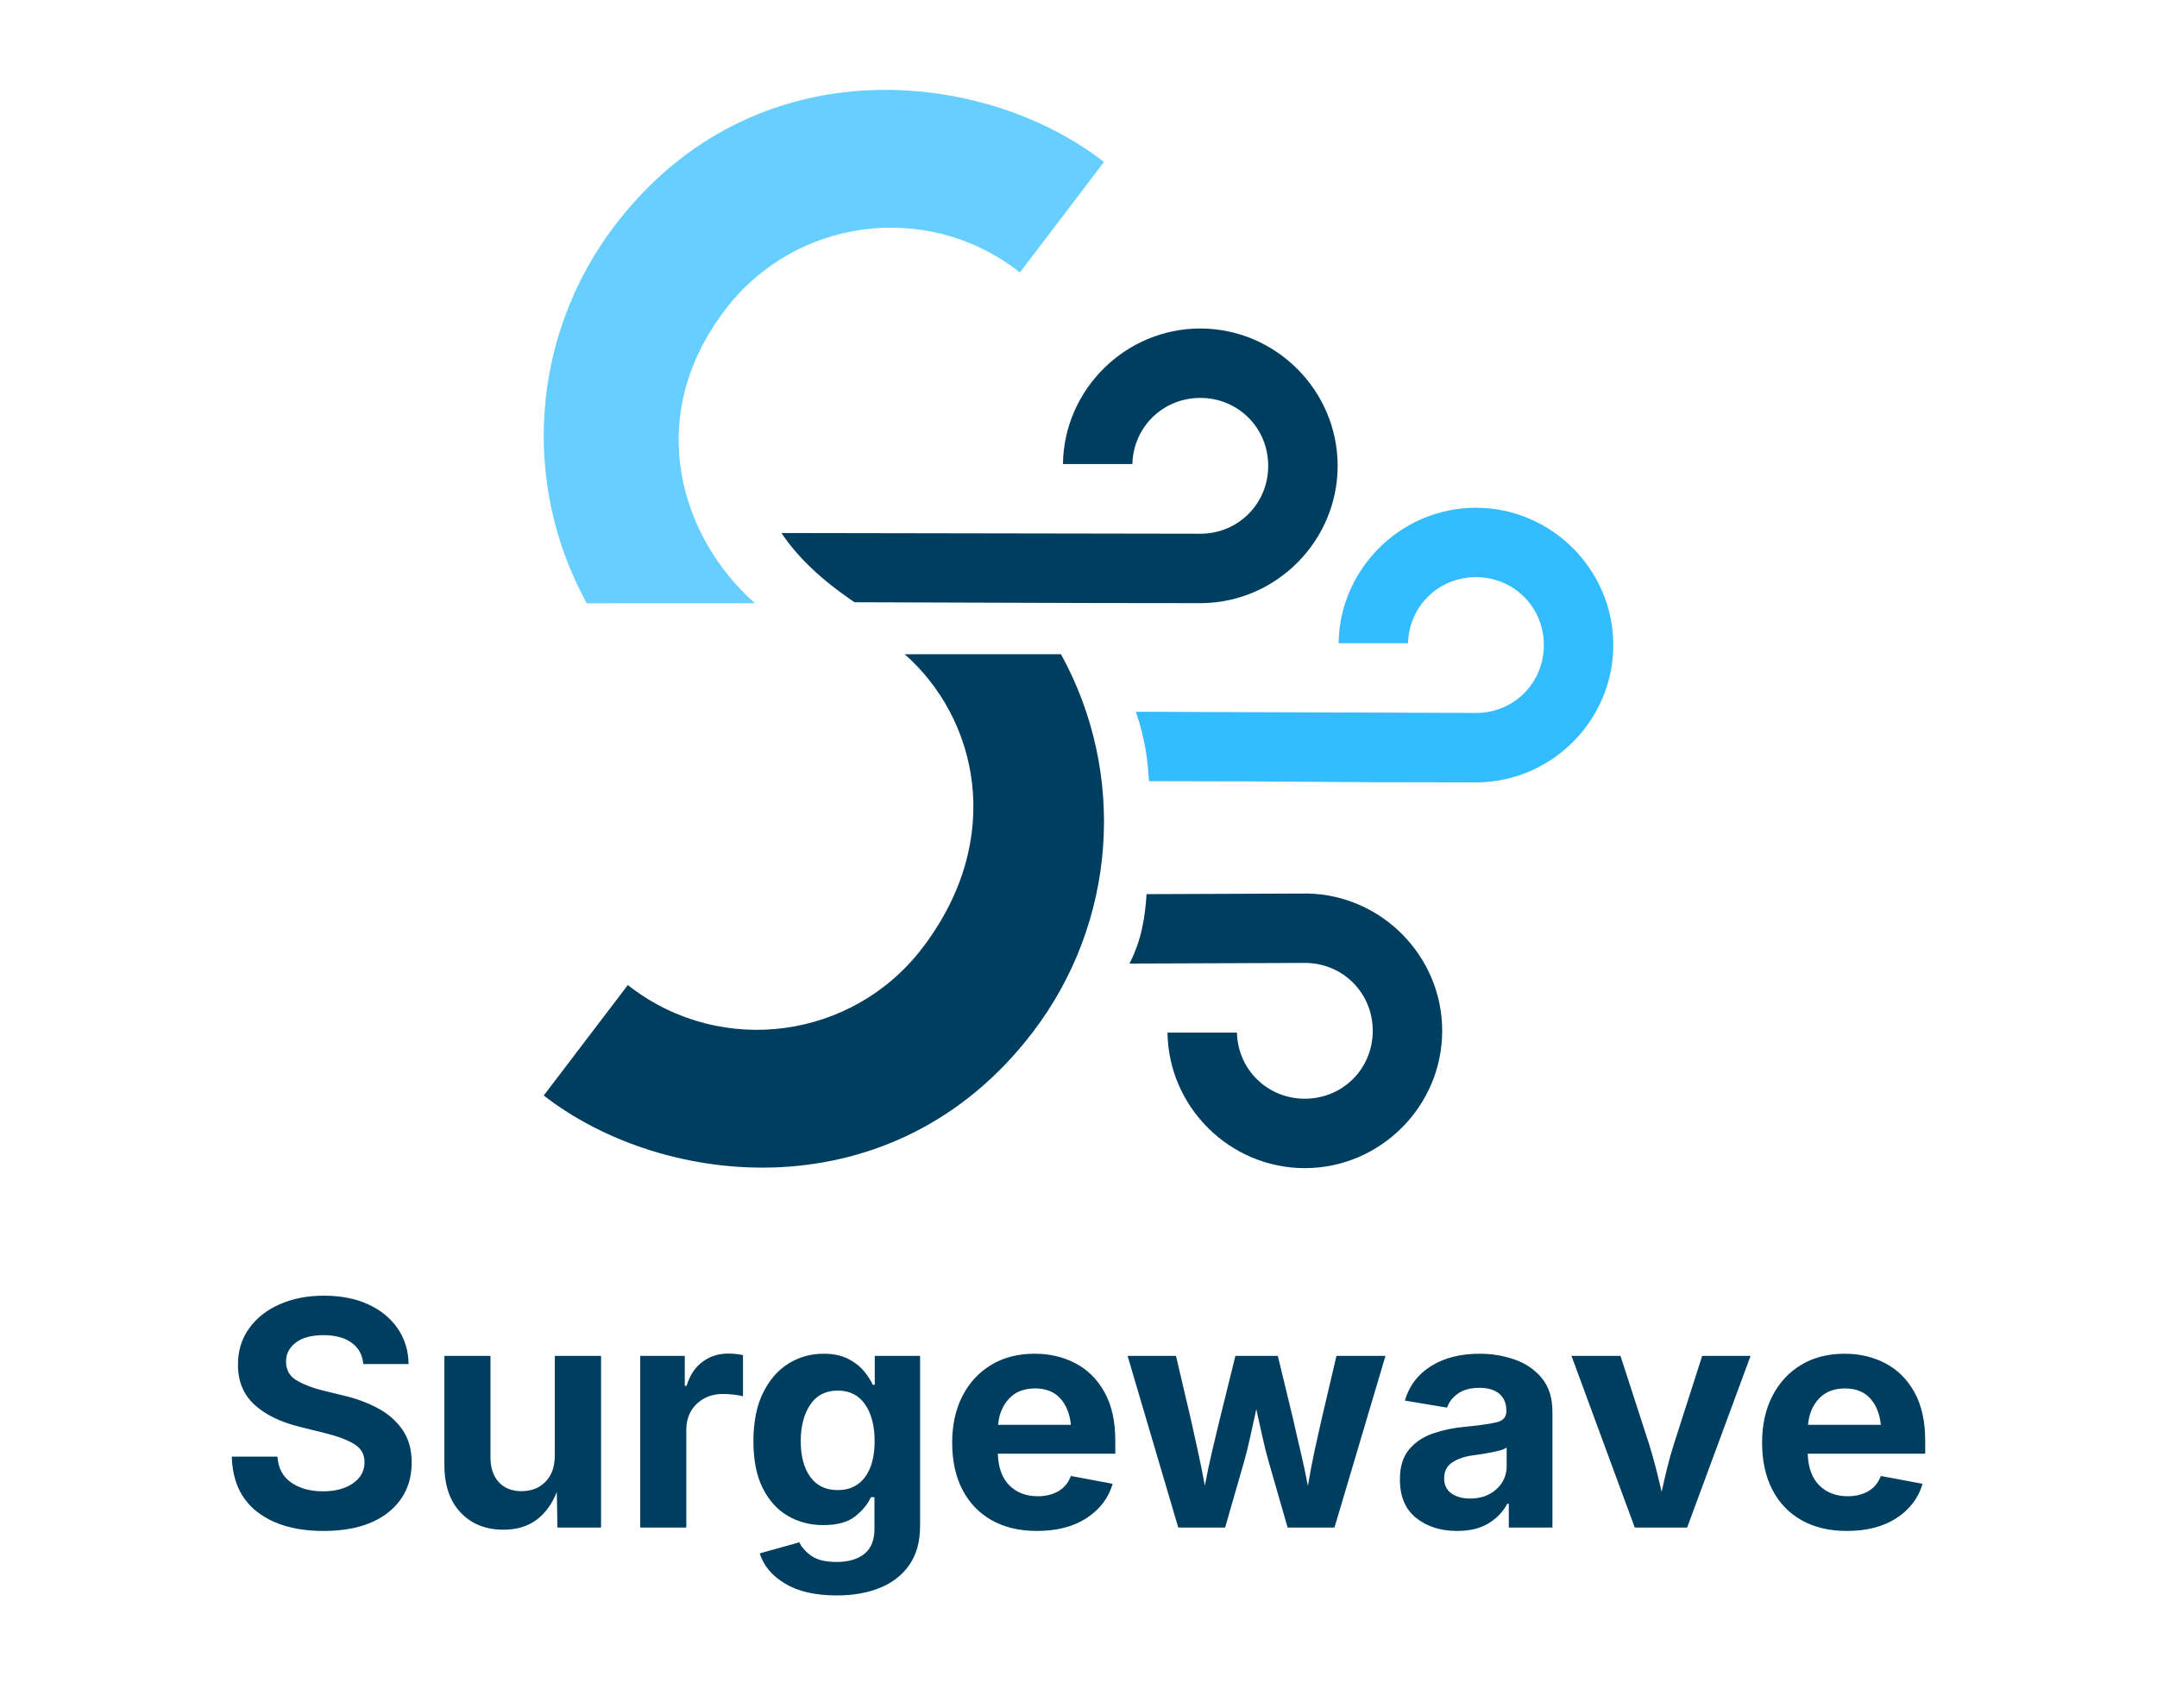
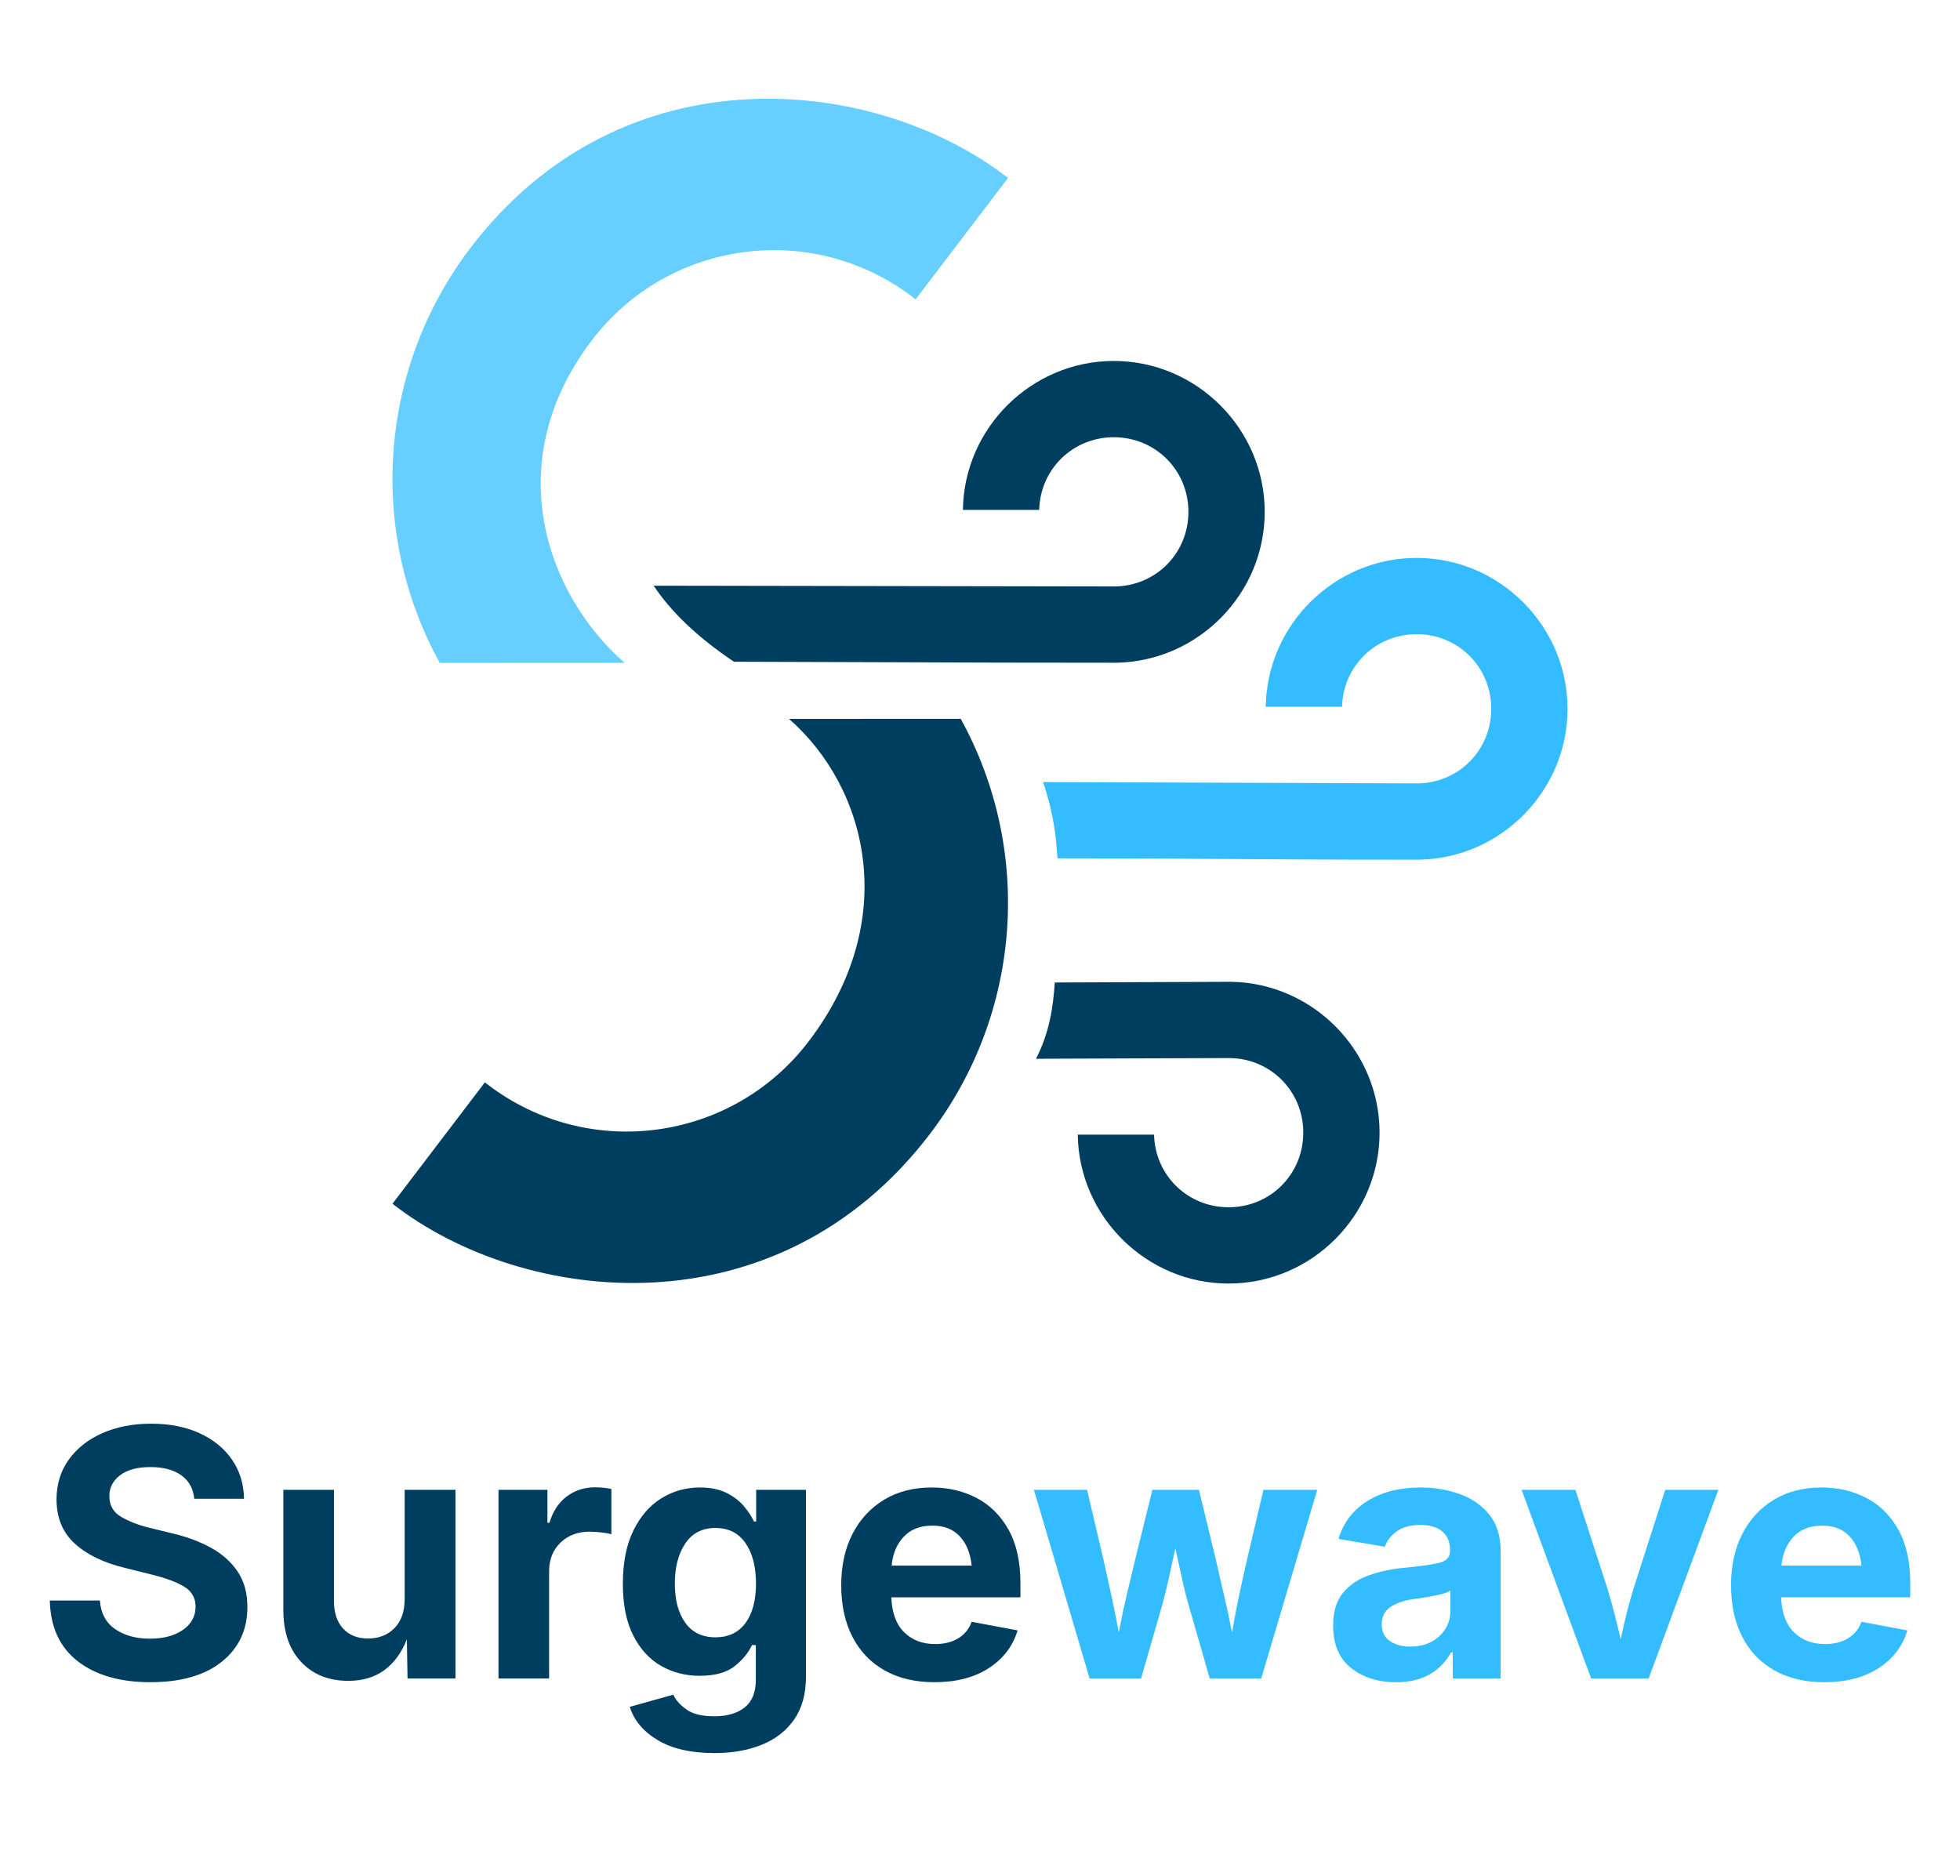
- <svg xmlns="http://www.w3.org/2000/svg" viewBox="0 0 480 380" role="img" aria-label="Surgewave logo vertical">
-   <svg x="120" y="20" width="240" height="240" viewBox="-0.323 0 77.673 77.673">
+ <svg xmlns="http://www.w3.org/2000/svg" viewBox="0 0 397 380" role="img" aria-label="Surgewave logo vertical">
+   <svg x="78.5" y="20" width="240" height="240" viewBox="-0.323 0 77.673 77.673">
    <g transform="translate(-40.26683,-38.24272)">
      <g transform="translate(12.27173,11.95761)">
        <path d="m 95.131,56.387 c -5.39,0 -9.82,4.388 -9.891,9.762 h 5.001 c 0.068,-2.669 2.203,-4.761 4.891,-4.761 2.731,-1e-6 4.891,2.161 4.891,4.892 0,2.712 -2.13,4.86 -4.834,4.89 l -24.548,-0.087 c 0.701,2.052 0.852,3.555 0.945,5 13.358,0.011 10.392,0.085 23.75,0.088 v -0.002 c 5.341,-0.11 9.688,-4.524 9.688,-9.889 0,-5.433 -4.458,-9.892 -9.891,-9.892 z" fill="#33bcff" />
      </g>
      <path d="m 95.08,115.916 c -5.39,0 -9.82,-4.388 -9.891,-9.762 h 5.001 c 0.068,2.669 2.203,4.761 4.891,4.761 2.731,0 4.891,-2.161 4.891,-4.892 0,-2.712 -2.13,-4.86 -4.834,-4.89 l -12.688,0.046 c 0.865,-1.667 1.124,-3.333 1.233,-5 l 11.602,-0.045 c 5.341,0.11 9.688,4.524 9.688,9.889 0,5.433 -4.458,9.892 -9.891,9.892 z" fill="#003e60" />
      <path d="m 87.551,55.433 c -5.39,0 -9.82,4.388 -9.891,9.762 h 5.001 c 0.068,-2.669 2.203,-4.761 4.891,-4.761 2.731,-10e-7 4.891,2.161 4.891,4.892 0,2.712 -2.13,4.86 -4.834,4.89 l -30.222,-0.05 c 1.124,1.688 2.832,3.352 5.265,4.986 0,0 9.06,0.026 12.22,0.039 3.114,0.013 6.254,0.025 12.884,0.026 v -0.002 c 5.341,-0.11 9.688,-4.524 9.688,-9.889 0,-5.433 -4.458,-9.892 -9.891,-9.892 z" fill="#003e60" />
      <path d="m 77.516,78.894 -11.254,0.004 c 5.156,4.524 7.346,13.179 1.291,21.137 -5.017,6.593 -14.428,7.87 -21.021,2.853 -0.07,-0.053 -0.14,-0.108 -0.209,-0.162 l -6.056,7.958 c 8.598,6.703 25.213,8.588 35.244,-4.593 5.99,-7.871 6.776,-18.533 2.006,-27.197 z" fill="#003e60" />
      <path d="m 43.367,75.228 12.113,-0.004 c -5.156,-4.524 -8.206,-13.179 -2.15,-21.137 5.017,-6.593 14.428,-7.87 21.021,-2.853 0.07,0.053 0.14,0.108 0.209,0.162 l 6.056,-7.958 c -8.598,-6.703 -25.213,-8.588 -35.244,4.593 -5.99,7.871 -6.776,18.533 -2.006,27.197 z" fill="#66cfff" />
    </g>
  </svg>
-   <path fill="#003e60" transform="translate(48.68 340.00) scale(0.03418)" d="M681 22Q412 22 251.5 -101.5Q91 -225 85 -462H382Q390 -349 472.5 -292.5Q555 -236 678 -236Q800 -236 874.5 -288.5Q949 -341 949 -426Q949 -503 881.5 -544Q814 -585 692 -615L528 -656Q339 -702 232 -800.5Q125 -899 125 -1061Q125 -1196 197.5 -1297Q270 -1398 396.5 -1454Q523 -1510 685 -1510Q850 -1510 973 -1453.5Q1096 -1397 1165 -1296.5Q1234 -1196 1236 -1065H941Q933 -1155 864.5 -1204Q796 -1253 682 -1253Q565 -1253 501.5 -1204.5Q438 -1156 438 -1081Q438 -998 509.5 -957Q581 -916 676 -893L811 -860Q936 -831 1037 -776.5Q1138 -722 1197 -635.5Q1256 -549 1256 -424Q1256 -221 1104.5 -99.5Q953 22 681 22ZM1854 14Q1680 14 1574.5 -98Q1469 -210 1469 -407V-1118H1769V-459Q1769 -355 1823 -296Q1877 -237 1971 -237Q2067 -237 2127.5 -298.5Q2188 -360 2188 -471V-1118H2489V0H2205L2201 -232Q2154 -113 2067.5 -49.5Q1981 14 1854 14ZM2744 0V-1118H3034V-923H3046Q3077 -1026 3149.5 -1079.5Q3222 -1133 3316 -1133Q3367 -1133 3413 -1123V-855Q3393 -861 3354.5 -865.5Q3316 -870 3283 -870Q3179 -870 3111.5 -805Q3044 -740 3044 -636V0ZM4025 442Q3815 442 3687 365Q3559 288 3522 168L3780 96Q3801 143 3857.5 183.5Q3914 224 4023 224Q4137 224 4203 171.5Q4269 119 4269 8V-198H4246Q4215 -130 4143.5 -73Q4072 -16 3936 -16Q3810 -16 3707 -75Q3604 -134 3542.5 -255Q3481 -376 3481 -561Q3481 -750 3543.5 -877Q3606 -1004 3709.5 -1068Q3813 -1132 3937 -1132Q4031 -1132 4095 -1100Q4159 -1068 4198.5 -1021Q4238 -974 4258 -930H4271V-1118H4566V-9Q4566 142 4496.5 242.5Q4427 343 4304.5 392.5Q4182 442 4025 442ZM4030 -244Q4145 -244 4207.5 -328.5Q4270 -413 4270 -563Q4270 -712 4208 -802Q4146 -892 4030 -892Q3912 -892 3850.5 -799.5Q3789 -707 3789 -563Q3789 -416 3851 -330Q3913 -244 4030 -244ZM5327 22Q5156 22 5032 -48Q4908 -118 4841.5 -247Q4775 -376 4775 -553Q4775 -726 4841.5 -856Q4908 -986 5028.5 -1059Q5149 -1132 5312 -1132Q5458 -1132 5577 -1070Q5696 -1008 5766.5 -882Q5837 -756 5837 -565V-481H5072Q5077 -344 5148 -274Q5219 -204 5332 -204Q5411 -204 5467.5 -237.5Q5524 -271 5548 -336L5820 -285Q5779 -146 5650.5 -62Q5522 22 5327 22ZM5074 -669H5548Q5537 -778 5478 -842Q5419 -906 5315 -906Q5207 -906 5145 -839.5Q5083 -773 5074 -669ZM6247 0 5917 -1118H6232L6329 -705Q6349 -612 6373 -505Q6397 -398 6420 -273Q6443 -395 6468.5 -502.5Q6494 -610 6517 -705L6619 -1118H6895L6995 -705Q7016 -610 7041.5 -503Q7067 -396 7091 -272Q7112 -396 7135 -503Q7158 -610 7180 -705L7277 -1118H7596L7264 0H6959L6835 -431Q6814 -503 6794.5 -593Q6775 -683 6755 -771Q6736 -683 6716 -592.5Q6696 -502 6676 -431L6552 0ZM8062 22Q7902 22 7796 -62.5Q7690 -147 7690 -313Q7690 -438 7750 -509Q7810 -580 7906 -613Q8002 -646 8112 -656Q8256 -670 8319.5 -685.5Q8383 -701 8383 -756V-761Q8383 -832 8337.5 -871Q8292 -910 8208 -910Q8121 -910 8068 -872.5Q8015 -835 7997 -781L7722 -827Q7765 -972 7893.5 -1052Q8022 -1132 8209 -1132Q8329 -1132 8437.5 -1094Q8546 -1056 8614.5 -972.5Q8683 -889 8683 -753V0H8399V-155H8389Q8348 -77 8267 -27.5Q8186 22 8062 22ZM8147 -189Q8252 -189 8318.5 -250Q8385 -311 8385 -400V-521Q8367 -508 8326.5 -498.5Q8286 -489 8241 -481.5Q8196 -474 8163 -470Q8080 -458 8029 -423Q7978 -388 7978 -321Q7978 -256 8025.5 -222.5Q8073 -189 8147 -189ZM9219 0 8807 -1118H9126L9314 -538Q9337 -463 9356.5 -387Q9376 -311 9394 -233Q9411 -311 9429.5 -386.5Q9448 -462 9472 -538L9658 -1118H9973L9560 0ZM10600 22Q10429 22 10305 -48Q10181 -118 10114.5 -247Q10048 -376 10048 -553Q10048 -726 10114.5 -856Q10181 -986 10301.5 -1059Q10422 -1132 10585 -1132Q10731 -1132 10850 -1070Q10969 -1008 11039.5 -882Q11110 -756 11110 -565V-481H10345Q10350 -344 10421 -274Q10492 -204 10605 -204Q10684 -204 10740.5 -237.5Q10797 -271 10821 -336L11093 -285Q11052 -146 10923.5 -62Q10795 22 10600 22ZM10347 -669H10821Q10810 -778 10751 -842Q10692 -906 10588 -906Q10480 -906 10418 -839.5Q10356 -773 10347 -669Z" />
+   <path fill="#003e60" transform="translate(7.18 340.00) scale(0.03418)" d="M681 22Q412 22 251.5 -101.5Q91 -225 85 -462H382Q390 -349 472.5 -292.5Q555 -236 678 -236Q800 -236 874.5 -288.5Q949 -341 949 -426Q949 -503 881.5 -544Q814 -585 692 -615L528 -656Q339 -702 232 -800.5Q125 -899 125 -1061Q125 -1196 197.5 -1297Q270 -1398 396.5 -1454Q523 -1510 685 -1510Q850 -1510 973 -1453.5Q1096 -1397 1165 -1296.5Q1234 -1196 1236 -1065H941Q933 -1155 864.5 -1204Q796 -1253 682 -1253Q565 -1253 501.5 -1204.5Q438 -1156 438 -1081Q438 -998 509.5 -957Q581 -916 676 -893L811 -860Q936 -831 1037 -776.5Q1138 -722 1197 -635.5Q1256 -549 1256 -424Q1256 -221 1104.5 -99.5Q953 22 681 22ZM1854 14Q1680 14 1574.5 -98Q1469 -210 1469 -407V-1118H1769V-459Q1769 -355 1823 -296Q1877 -237 1971 -237Q2067 -237 2127.5 -298.5Q2188 -360 2188 -471V-1118H2489V0H2205L2201 -232Q2154 -113 2067.5 -49.5Q1981 14 1854 14ZM2744 0V-1118H3034V-923H3046Q3077 -1026 3149.5 -1079.5Q3222 -1133 3316 -1133Q3367 -1133 3413 -1123V-855Q3393 -861 3354.5 -865.5Q3316 -870 3283 -870Q3179 -870 3111.5 -805Q3044 -740 3044 -636V0ZM4025 442Q3815 442 3687 365Q3559 288 3522 168L3780 96Q3801 143 3857.5 183.5Q3914 224 4023 224Q4137 224 4203 171.5Q4269 119 4269 8V-198H4246Q4215 -130 4143.5 -73Q4072 -16 3936 -16Q3810 -16 3707 -75Q3604 -134 3542.5 -255Q3481 -376 3481 -561Q3481 -750 3543.5 -877Q3606 -1004 3709.5 -1068Q3813 -1132 3937 -1132Q4031 -1132 4095 -1100Q4159 -1068 4198.5 -1021Q4238 -974 4258 -930H4271V-1118H4566V-9Q4566 142 4496.5 242.5Q4427 343 4304.5 392.5Q4182 442 4025 442ZM4030 -244Q4145 -244 4207.5 -328.5Q4270 -413 4270 -563Q4270 -712 4208 -802Q4146 -892 4030 -892Q3912 -892 3850.5 -799.5Q3789 -707 3789 -563Q3789 -416 3851 -330Q3913 -244 4030 -244ZM5327 22Q5156 22 5032 -48Q4908 -118 4841.5 -247Q4775 -376 4775 -553Q4775 -726 4841.5 -856Q4908 -986 5028.5 -1059Q5149 -1132 5312 -1132Q5458 -1132 5577 -1070Q5696 -1008 5766.5 -882Q5837 -756 5837 -565V-481H5072Q5077 -344 5148 -274Q5219 -204 5332 -204Q5411 -204 5467.5 -237.5Q5524 -271 5548 -336L5820 -285Q5779 -146 5650.5 -62Q5522 22 5327 22ZM5074 -669H5548Q5537 -778 5478 -842Q5419 -906 5315 -906Q5207 -906 5145 -839.5Q5083 -773 5074 -669Z" />
+   <path fill="#33bcff" transform="translate(7.18 340.00) scale(0.03418)" d="M6247 0 5917 -1118H6232L6329 -705Q6349 -612 6373 -505Q6397 -398 6420 -273Q6443 -395 6468.5 -502.5Q6494 -610 6517 -705L6619 -1118H6895L6995 -705Q7016 -610 7041.5 -503Q7067 -396 7091 -272Q7112 -396 7135 -503Q7158 -610 7180 -705L7277 -1118H7596L7264 0H6959L6835 -431Q6814 -503 6794.5 -593Q6775 -683 6755 -771Q6736 -683 6716 -592.5Q6696 -502 6676 -431L6552 0ZM8062 22Q7902 22 7796 -62.5Q7690 -147 7690 -313Q7690 -438 7750 -509Q7810 -580 7906 -613Q8002 -646 8112 -656Q8256 -670 8319.5 -685.5Q8383 -701 8383 -756V-761Q8383 -832 8337.5 -871Q8292 -910 8208 -910Q8121 -910 8068 -872.5Q8015 -835 7997 -781L7722 -827Q7765 -972 7893.5 -1052Q8022 -1132 8209 -1132Q8329 -1132 8437.5 -1094Q8546 -1056 8614.5 -972.5Q8683 -889 8683 -753V0H8399V-155H8389Q8348 -77 8267 -27.5Q8186 22 8062 22ZM8147 -189Q8252 -189 8318.5 -250Q8385 -311 8385 -400V-521Q8367 -508 8326.5 -498.5Q8286 -489 8241 -481.5Q8196 -474 8163 -470Q8080 -458 8029 -423Q7978 -388 7978 -321Q7978 -256 8025.5 -222.5Q8073 -189 8147 -189ZM9219 0 8807 -1118H9126L9314 -538Q9337 -463 9356.5 -387Q9376 -311 9394 -233Q9411 -311 9429.5 -386.5Q9448 -462 9472 -538L9658 -1118H9973L9560 0ZM10600 22Q10429 22 10305 -48Q10181 -118 10114.5 -247Q10048 -376 10048 -553Q10048 -726 10114.5 -856Q10181 -986 10301.5 -1059Q10422 -1132 10585 -1132Q10731 -1132 10850 -1070Q10969 -1008 11039.5 -882Q11110 -756 11110 -565V-481H10345Q10350 -344 10421 -274Q10492 -204 10605 -204Q10684 -204 10740.5 -237.5Q10797 -271 10821 -336L11093 -285Q11052 -146 10923.5 -62Q10795 22 10600 22ZM10347 -669H10821Q10810 -778 10751 -842Q10692 -906 10588 -906Q10480 -906 10418 -839.5Q10356 -773 10347 -669Z" />
</svg>
